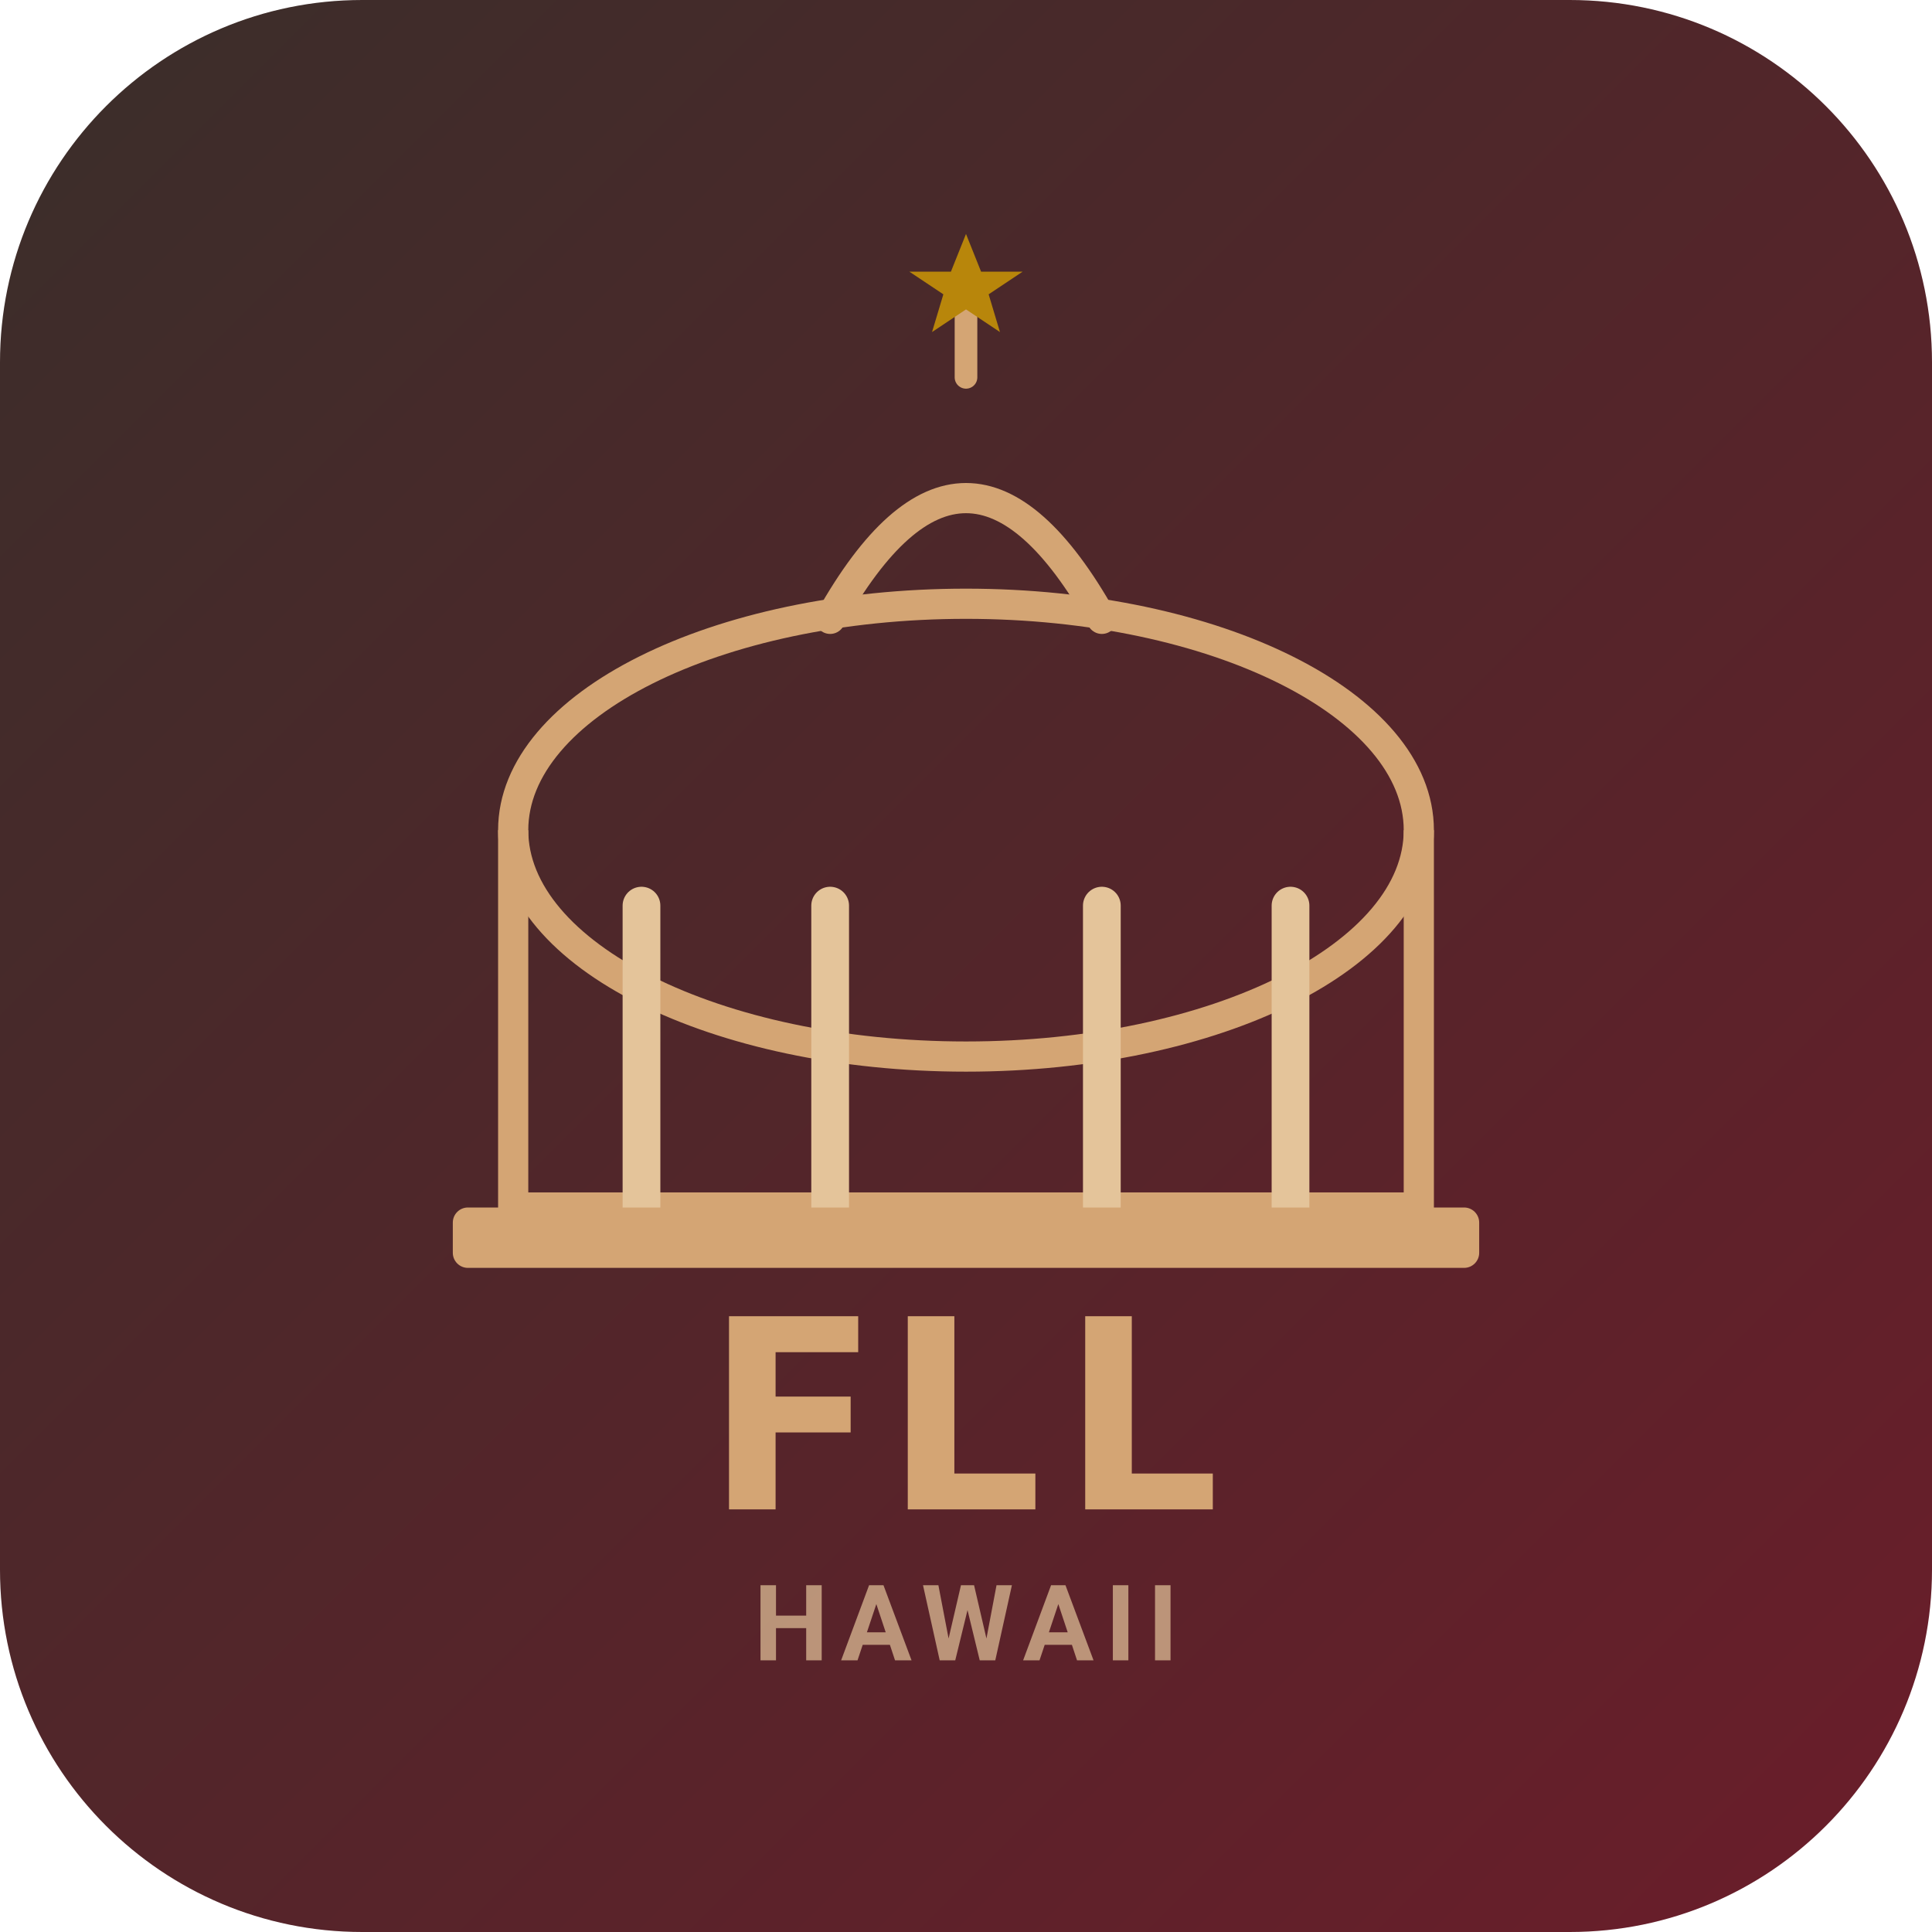
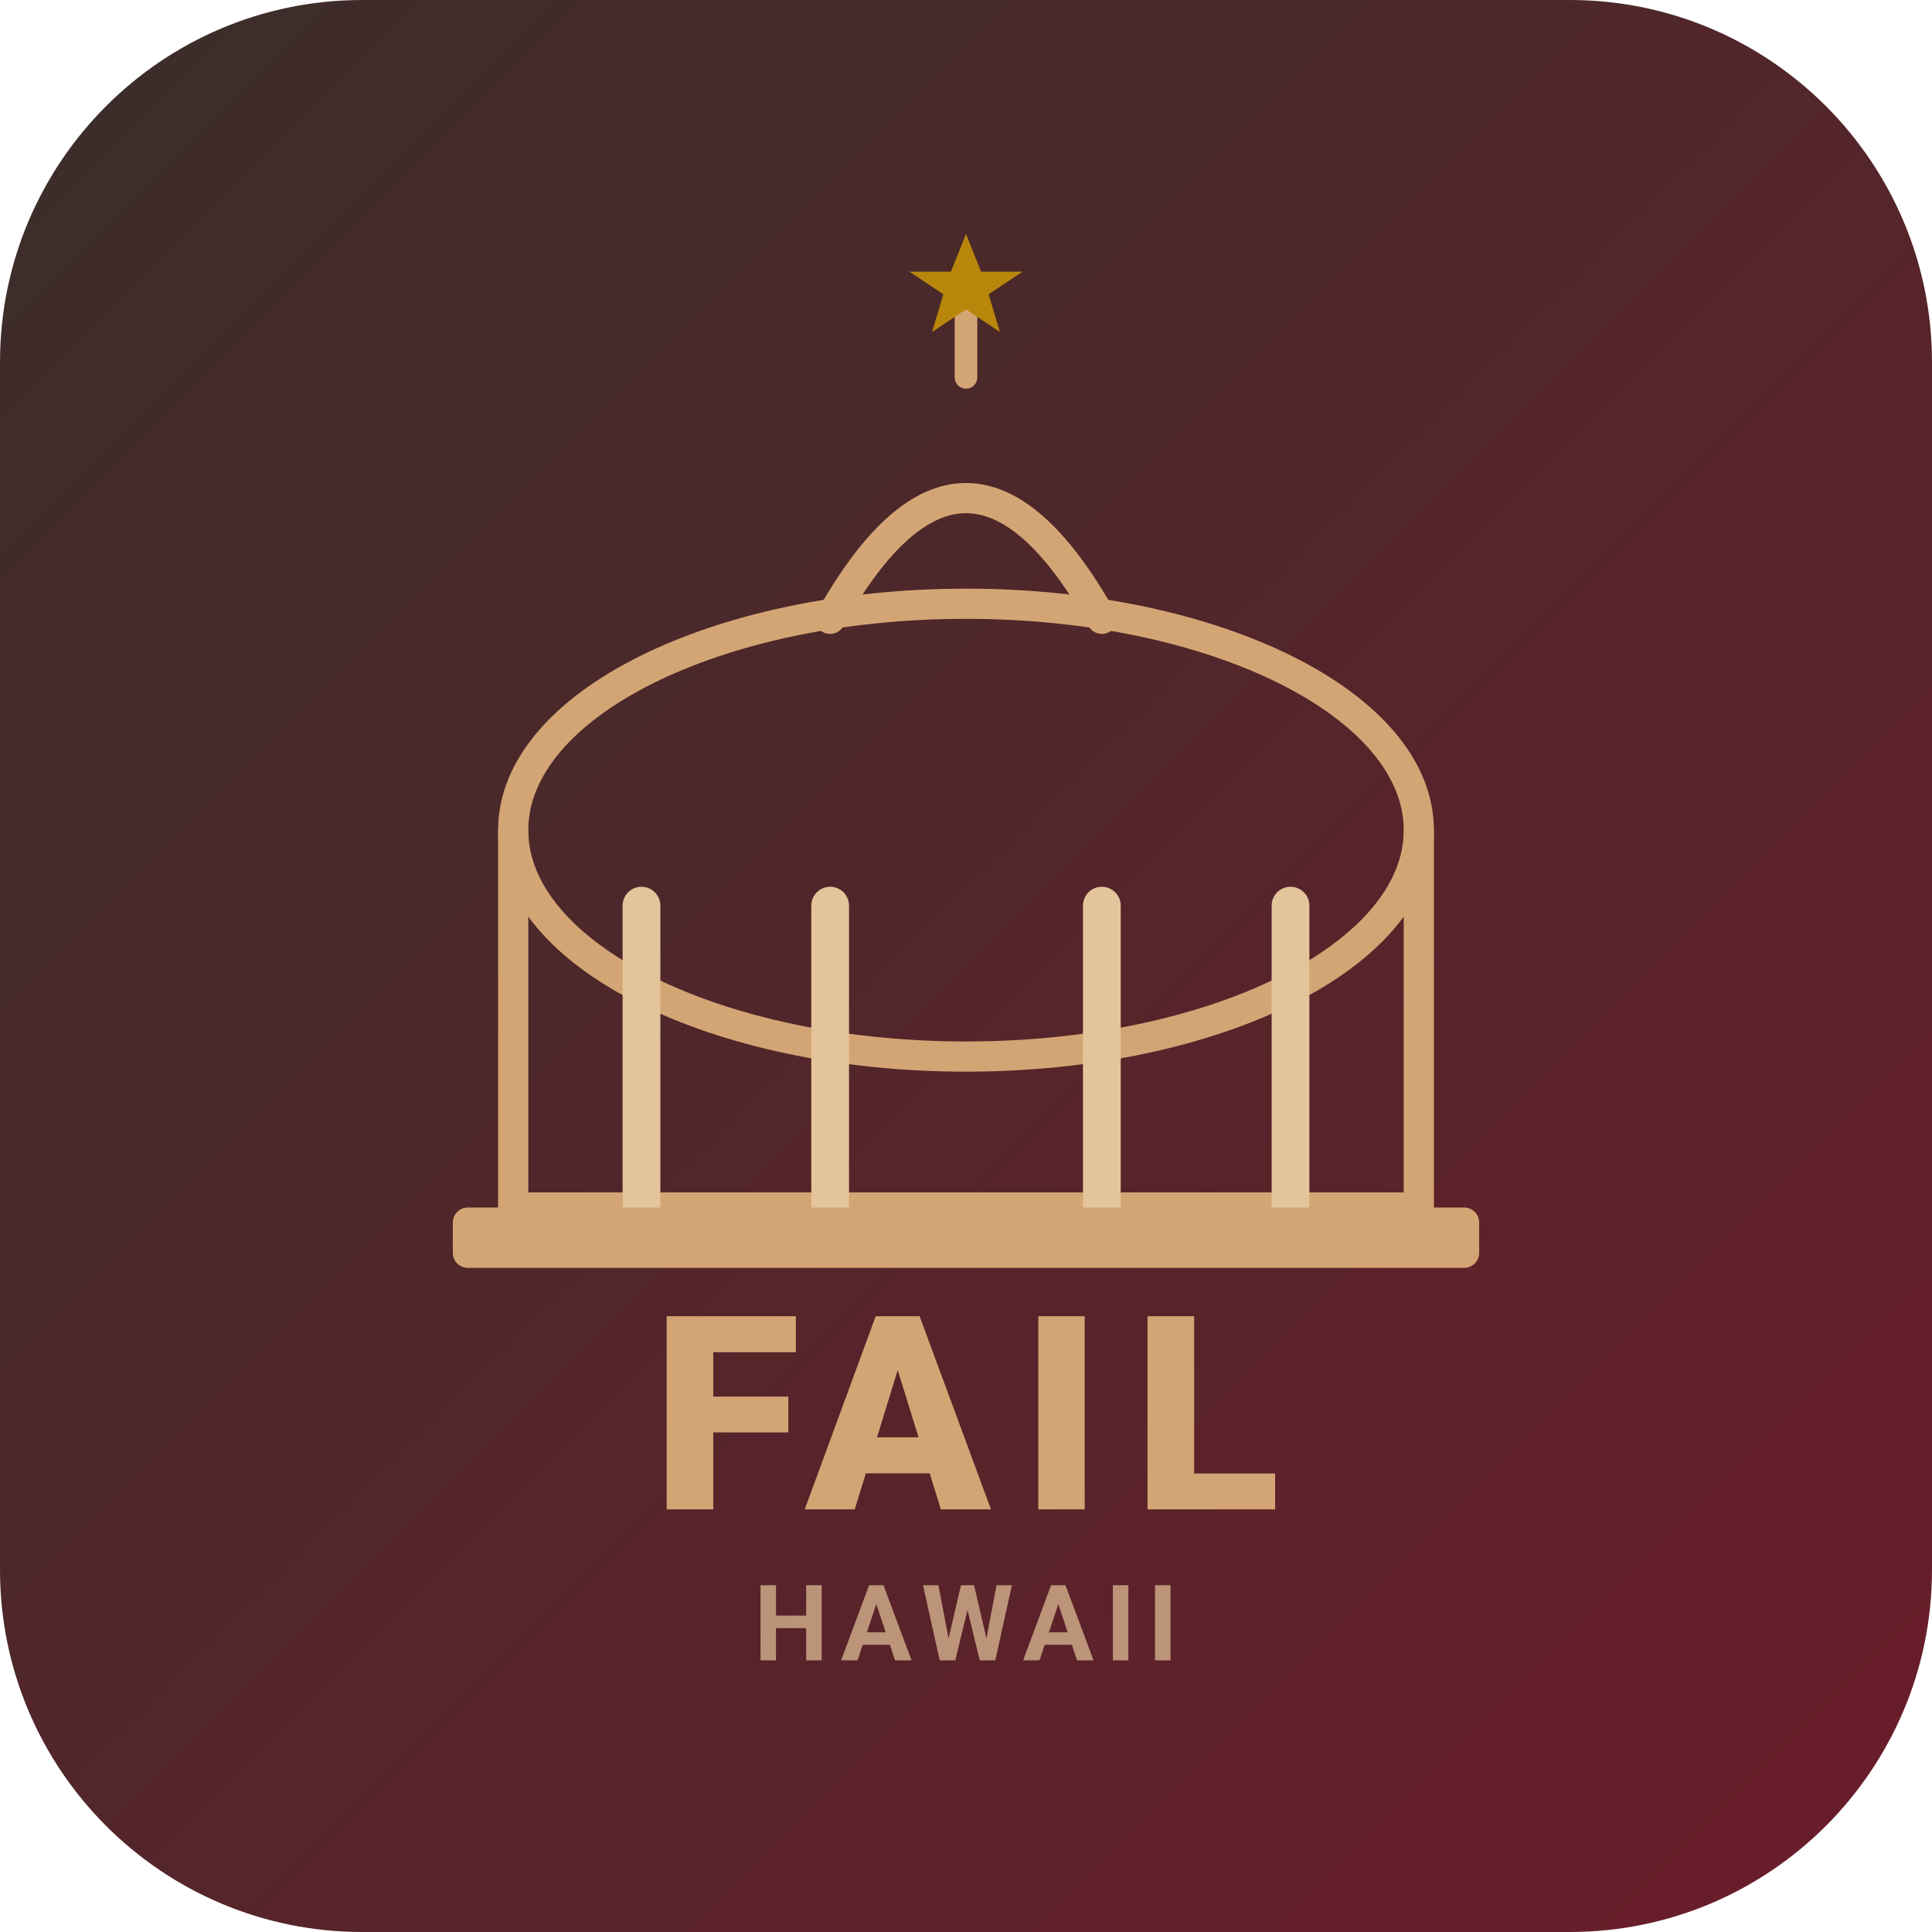
<svg xmlns="http://www.w3.org/2000/svg" viewBox="0 0 512 512">
  <defs>
    <linearGradient id="bg" x1="0" y1="0" x2="1" y2="1">
      <stop offset="0%" stop-color="#3A2E2A" />
      <stop offset="100%" stop-color="#6B1D2A" />
    </linearGradient>
  </defs>
  <rect width="512" height="512" rx="96" fill="url(#bg)" />
  <ellipse cx="256" cy="220" rx="120" ry="60" fill="none" stroke="#D4A574" stroke-width="8" />
  <path d="M136 220 L136 320 L376 320 L376 220" fill="none" stroke="#D4A574" stroke-width="8" />
  <line x1="170" y1="240" x2="170" y2="320" stroke="#E4C49A" stroke-width="10" stroke-linecap="round" />
  <line x1="220" y1="240" x2="220" y2="320" stroke="#E4C49A" stroke-width="10" stroke-linecap="round" />
  <line x1="292" y1="240" x2="292" y2="320" stroke="#E4C49A" stroke-width="10" stroke-linecap="round" />
  <line x1="342" y1="240" x2="342" y2="320" stroke="#E4C49A" stroke-width="10" stroke-linecap="round" />
  <rect x="120" y="320" width="272" height="16" rx="4" fill="#D4A574" />
  <path d="M220 164 Q256 100 292 164" fill="none" stroke="#D4A574" stroke-width="8" stroke-linecap="round" />
  <line x1="256" y1="100" x2="256" y2="80" stroke="#D4A574" stroke-width="6" stroke-linecap="round" />
  <polygon points="256,62 260,72 271,72 262,78 265,88 256,82 247,88 250,78 241,72 252,72" fill="#B8860B" />
-   <text x="256" y="400" text-anchor="middle" font-family="-apple-system,BlinkMacSystemFont,'Segoe UI',Roboto,sans-serif" font-size="72" font-weight="800" letter-spacing="8" fill="#D4A574">FLL</text>
+   <text x="256" y="400" text-anchor="middle" font-family="-apple-system,BlinkMacSystemFont,'Segoe UI',Roboto,sans-serif" font-size="72" font-weight="800" letter-spacing="8" fill="#D4A574">FAIL</text>
  <text x="256" y="440" text-anchor="middle" font-family="-apple-system,BlinkMacSystemFont,'Segoe UI',Roboto,sans-serif" font-size="28" font-weight="600" letter-spacing="3" fill="#E4C49A" opacity="0.7">HAWAII</text>
</svg>
